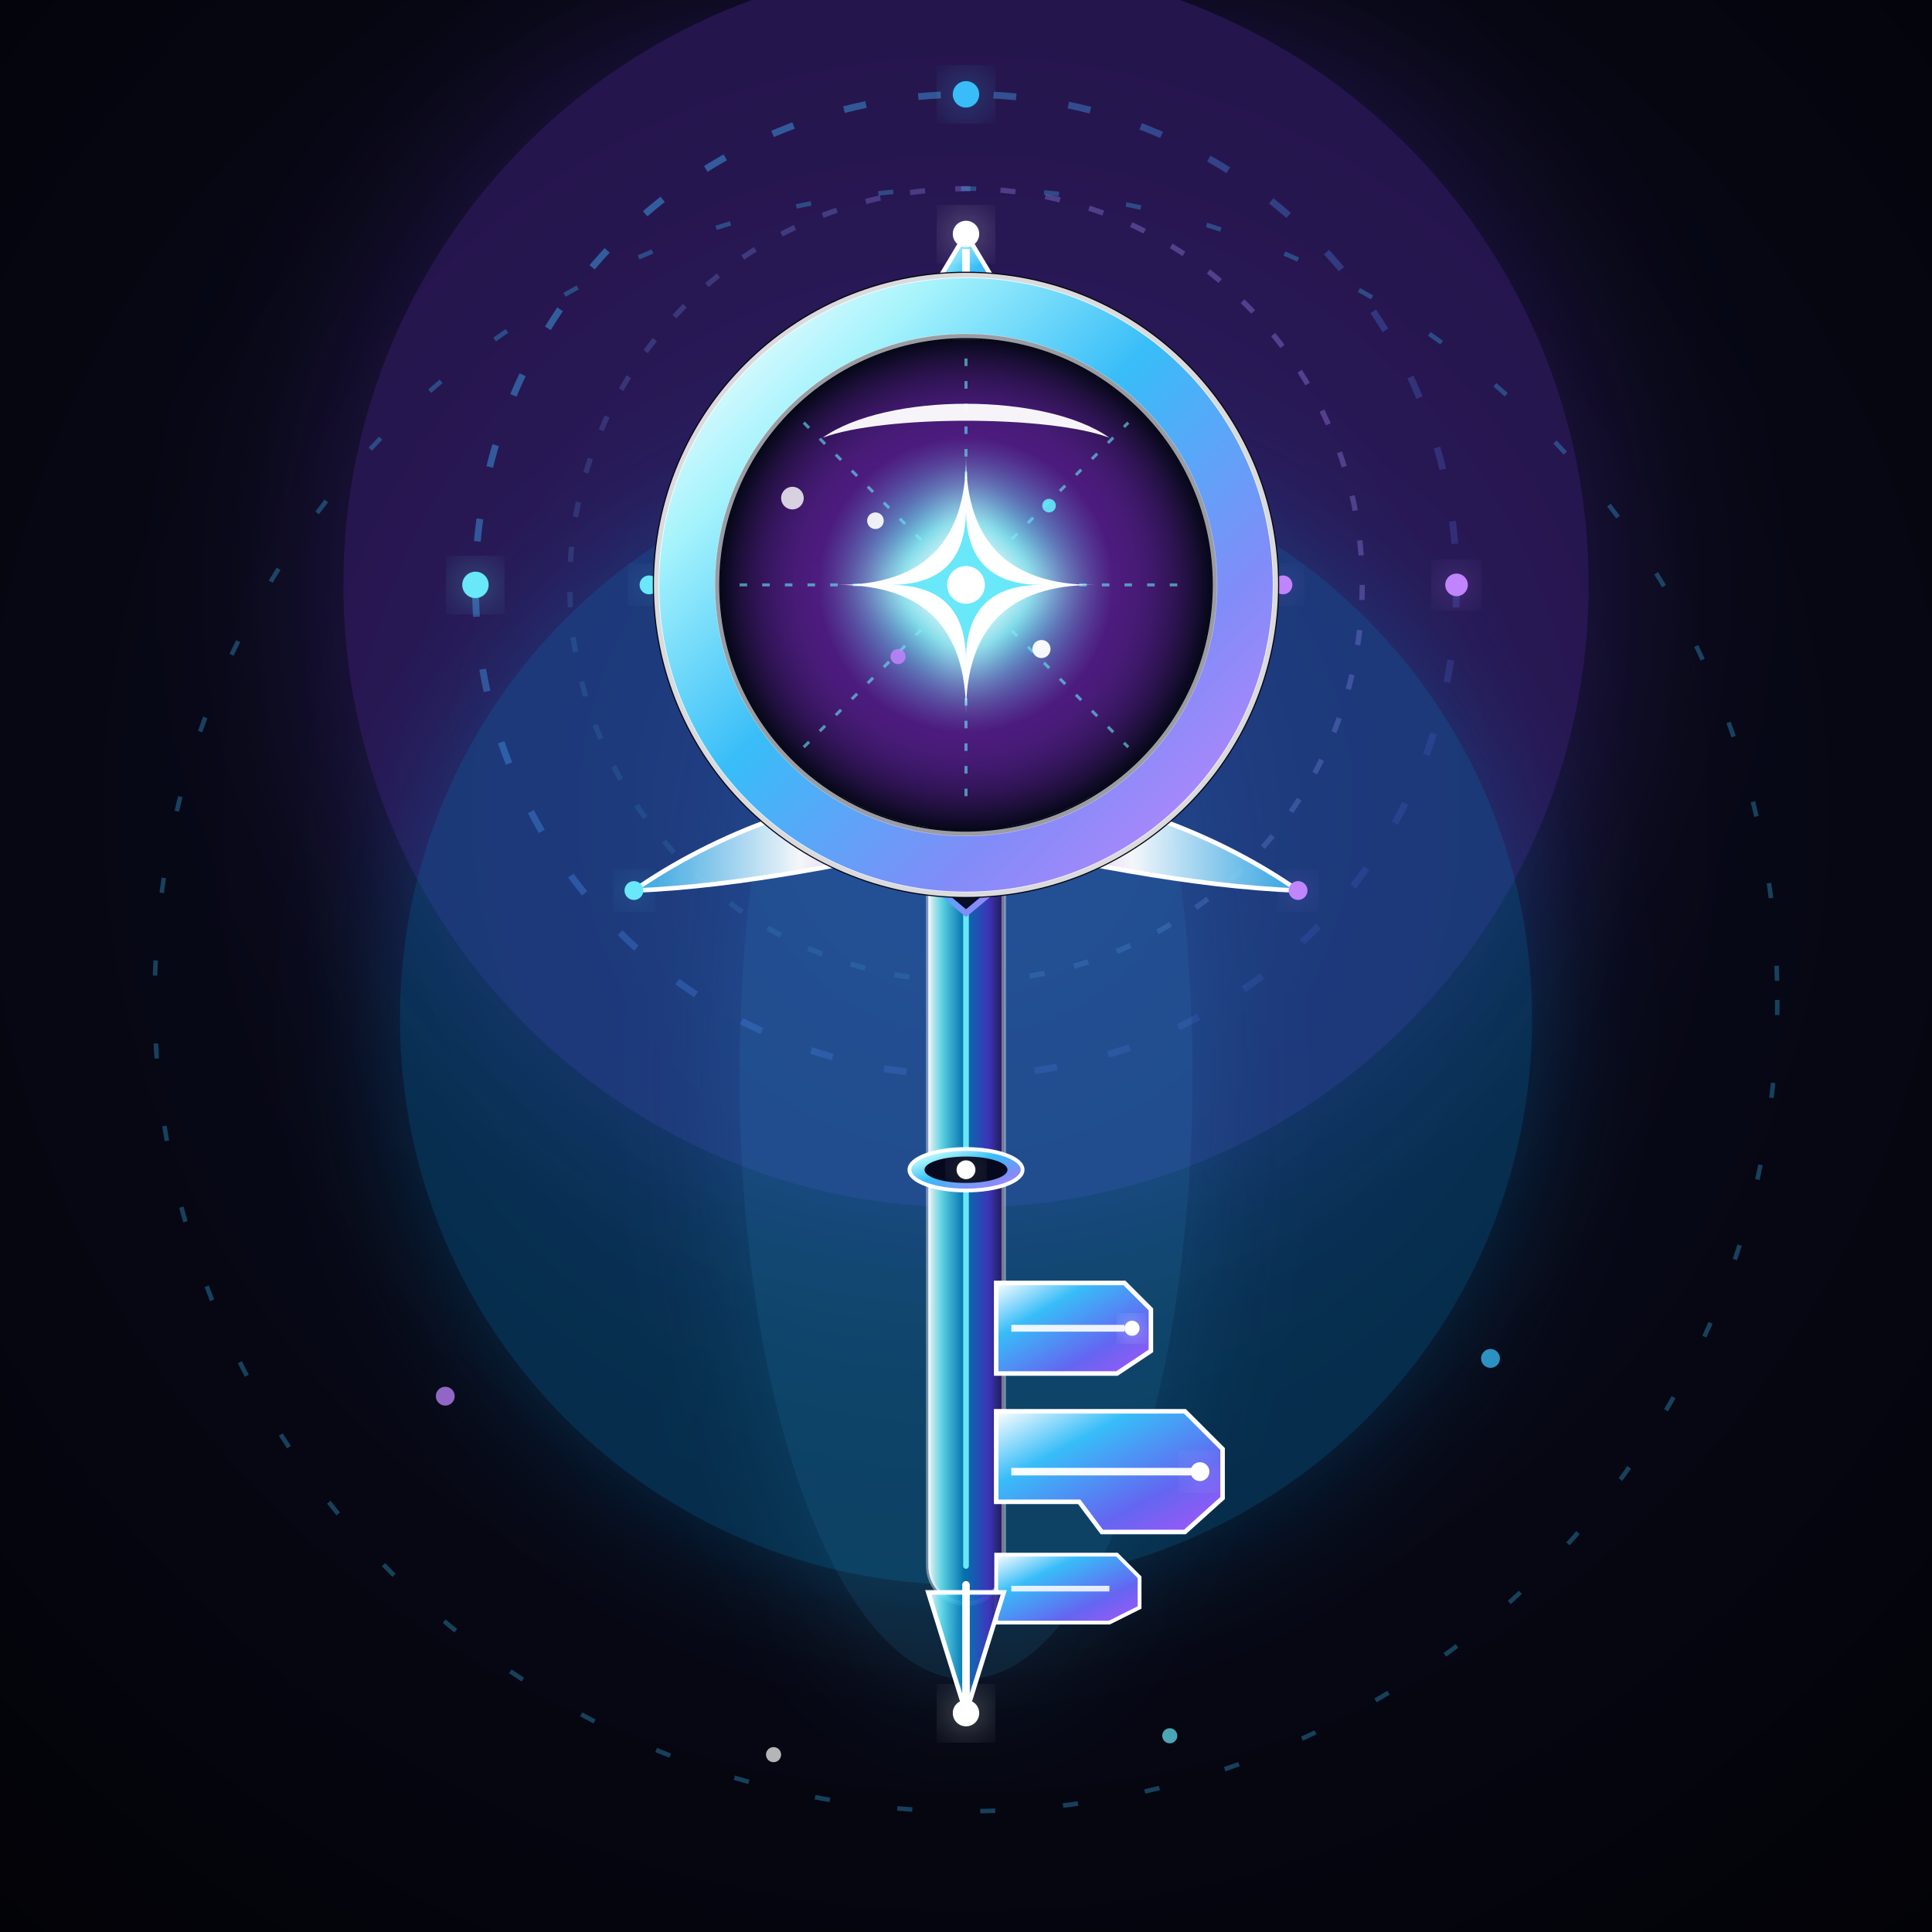
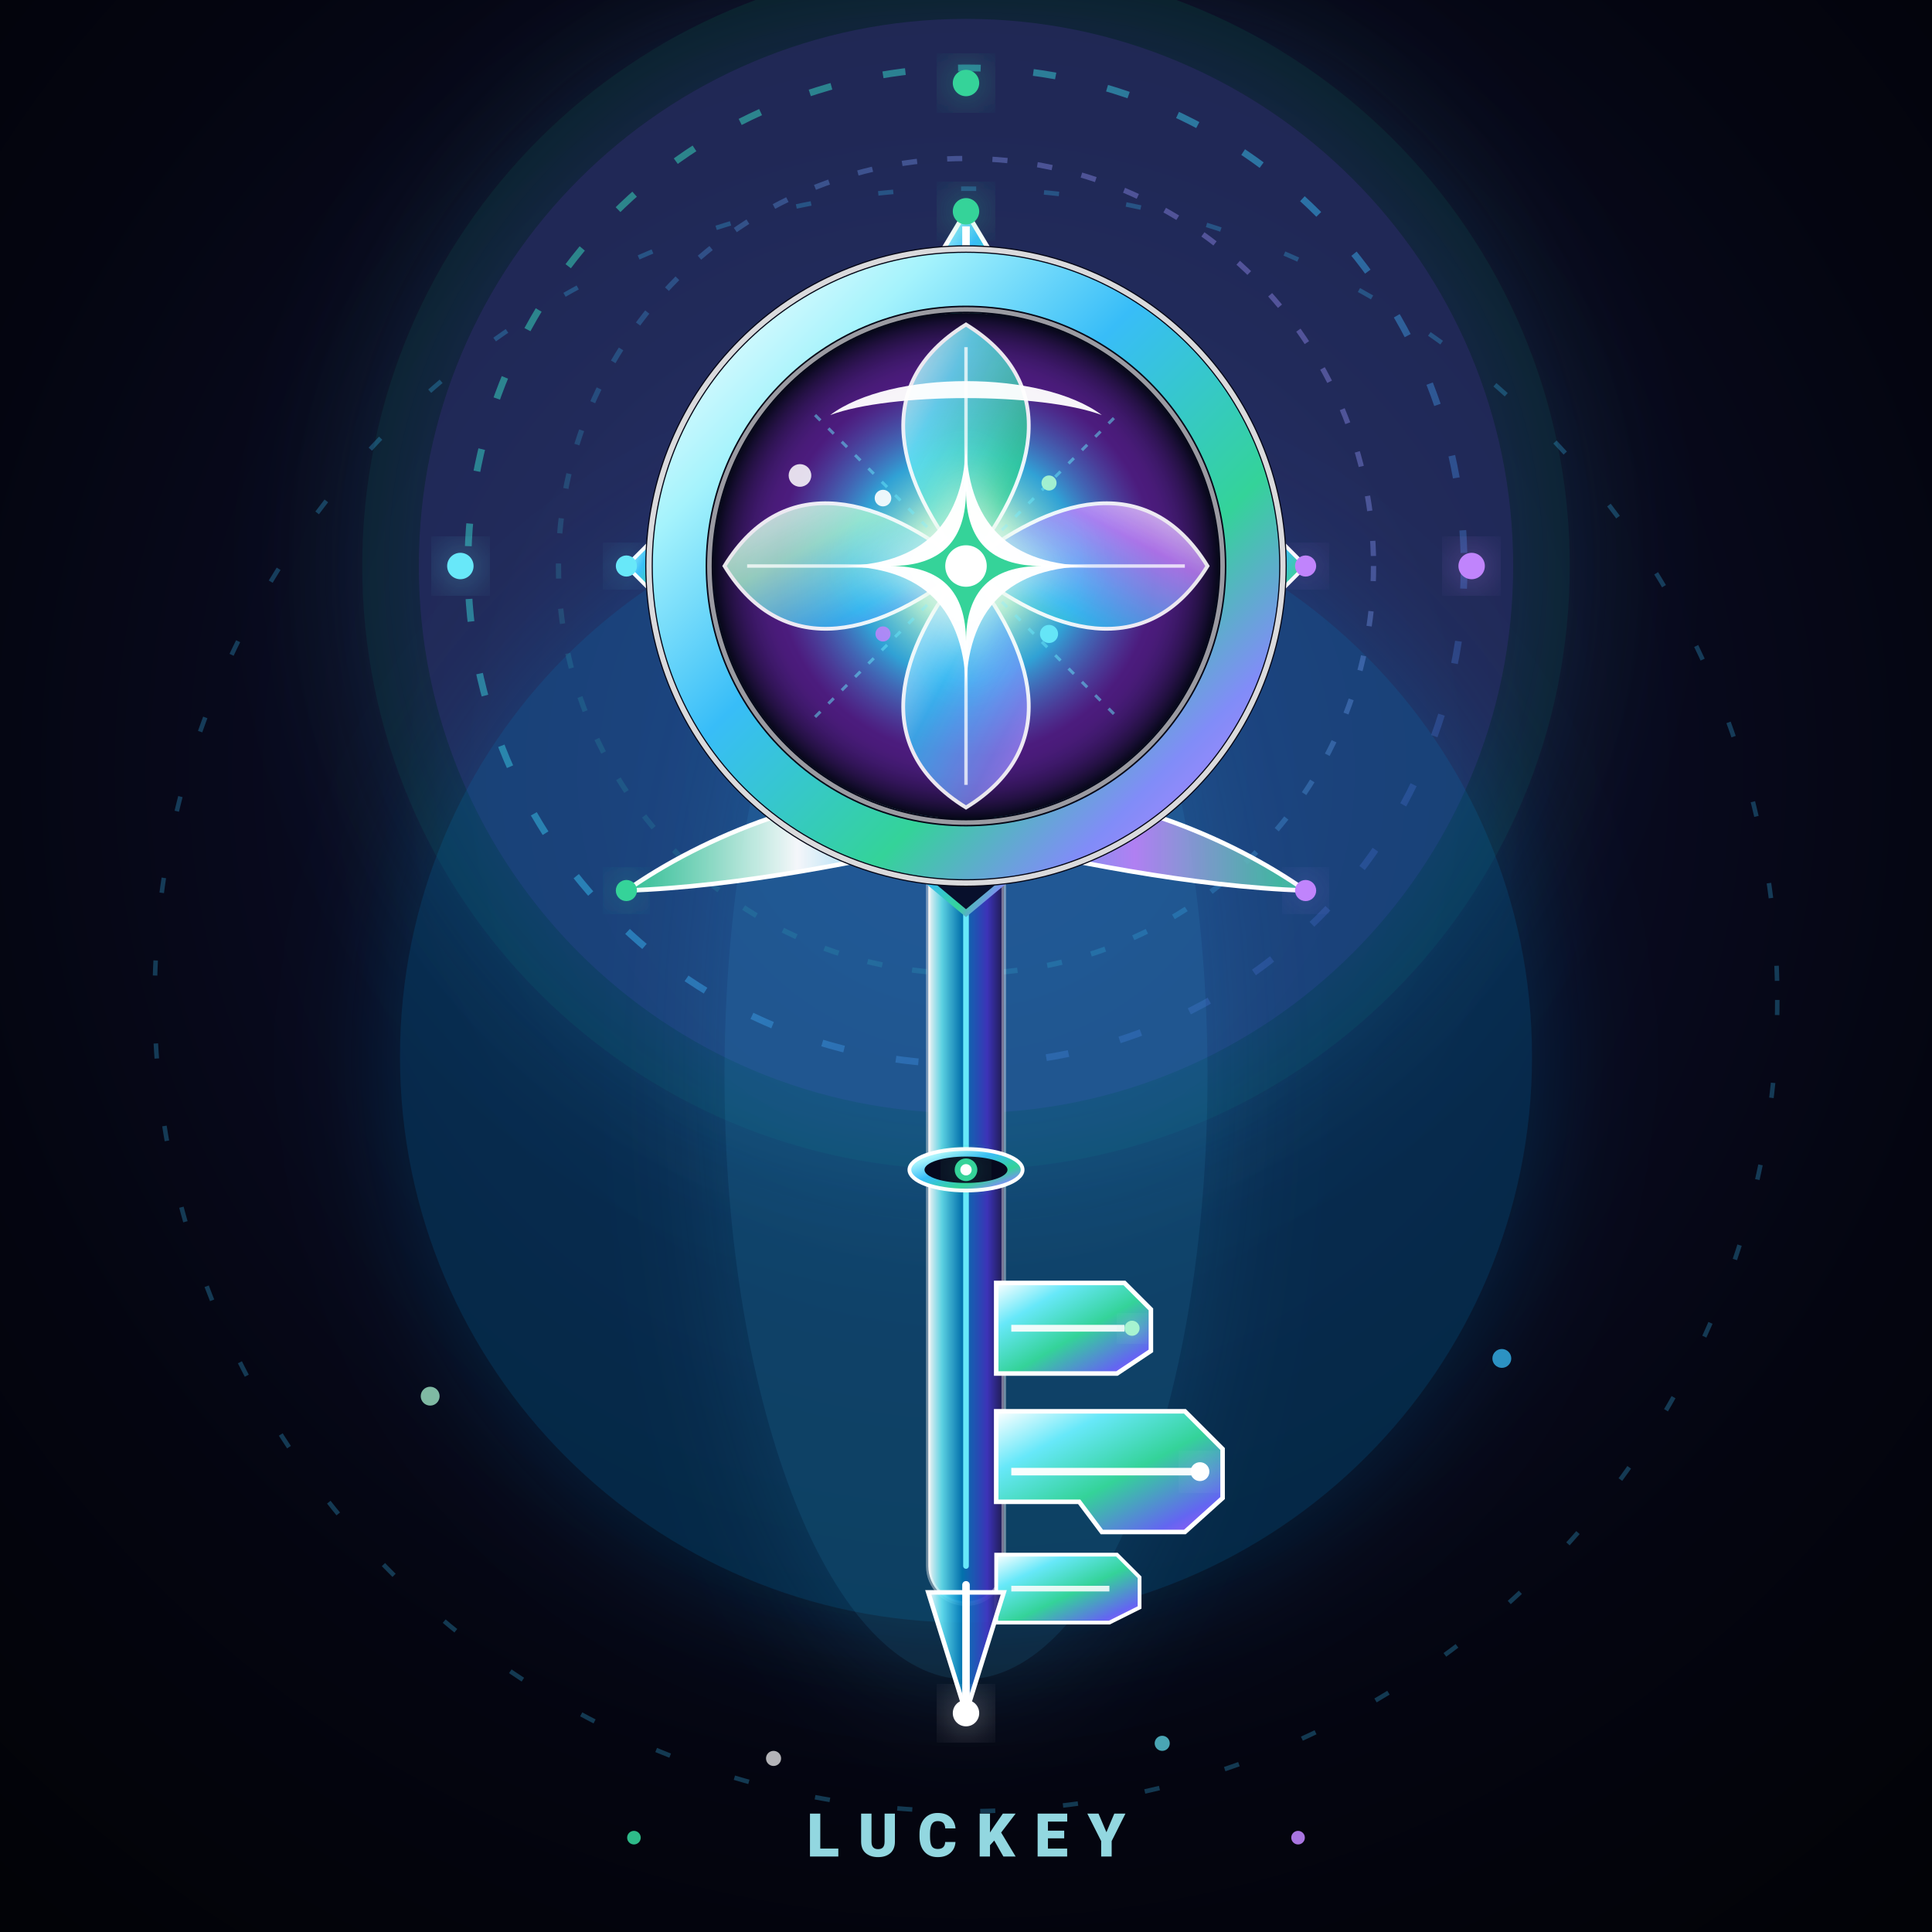
<svg xmlns="http://www.w3.org/2000/svg" width="512" height="512" viewBox="0 0 512 512" fill="none">
  <defs>
-     <radialGradient id="keyBg" cx="50%" cy="42%" r="78%">
-       <stop offset="0%" stop-color="#14183e" />
-       <stop offset="45%" stop-color="#080918" />
-       <stop offset="100%" stop-color="#020206" />
+     <radialGradient id="luckeyBg" cx="50%" cy="40%" r="76%">
+       <stop offset="0%" stop-color="#141846" />
+       <stop offset="35%" stop-color="#0a0c24" />
+       <stop offset="70%" stop-color="#040510" />
+       <stop offset="100%" stop-color="#020307" />
    </radialGradient>
    <filter id="cyanGlow" x="-40%" y="-40%" width="180%" height="180%">
      <feGaussianBlur stdDeviation="16" result="blur" />
      <feComposite in="SourceGraphic" in2="blur" operator="over" />
    </filter>
+     <filter id="emeraldGlow" x="-40%" y="-40%" width="180%" height="180%">
+       <feGaussianBlur stdDeviation="18" result="blur" />
+       <feComposite in="SourceGraphic" in2="blur" operator="over" />
+     </filter>
    <filter id="purpleGlow" x="-40%" y="-40%" width="180%" height="180%">
-       <feGaussianBlur stdDeviation="24" result="blur" />
+       <feGaussianBlur stdDeviation="22" result="blur" />
      <feComposite in="SourceGraphic" in2="blur" operator="over" />
    </filter>
    <filter id="starGlow" x="-60%" y="-60%" width="220%" height="220%">
      <feGaussianBlur stdDeviation="6" result="blur" />
      <feComposite in="SourceGraphic" in2="blur" operator="over" />
    </filter>
    <filter id="keyGlint" x="-50%" y="-50%" width="200%" height="200%">
-       <feGaussianBlur stdDeviation="3" result="blur" />
+       <feGaussianBlur stdDeviation="3.5" result="blur" />
      <feComposite in="SourceGraphic" in2="blur" operator="over" />
    </filter>
-     <linearGradient id="goldCyanBorder" x1="0%" y1="0%" x2="100%" y2="100%">
+     <linearGradient id="luckeyMetallic" x1="0%" y1="0%" x2="100%" y2="100%">
      <stop offset="0%" stop-color="#ffffff" />
      <stop offset="20%" stop-color="#a5f3fc" />
-       <stop offset="45%" stop-color="#38bdf8" />
-       <stop offset="75%" stop-color="#818cf8" />
+       <stop offset="42%" stop-color="#38bdf8" />
+       <stop offset="68%" stop-color="#34d399" />
+       <stop offset="85%" stop-color="#818cf8" />
      <stop offset="100%" stop-color="#c084fc" />
+     </linearGradient>
+     <linearGradient id="cloverGradTop" x1="0%" y1="0%" x2="100%" y2="100%">
+       <stop offset="0%" stop-color="#ffffff" stop-opacity="0.95" />
+       <stop offset="30%" stop-color="#67e8f9" stop-opacity="0.9" />
+       <stop offset="70%" stop-color="#34d399" stop-opacity="0.85" />
+       <stop offset="100%" stop-color="#10b981" stop-opacity="0.9" />
+     </linearGradient>
+     <linearGradient id="cloverGradLeft" x1="0%" y1="0%" x2="100%" y2="100%">
+       <stop offset="0%" stop-color="#ffffff" stop-opacity="0.95" />
+       <stop offset="35%" stop-color="#a7f3d0" stop-opacity="0.9" />
+       <stop offset="70%" stop-color="#38bdf8" stop-opacity="0.85" />
+       <stop offset="100%" stop-color="#6366f1" stop-opacity="0.9" />
+     </linearGradient>
+     <linearGradient id="cloverGradRight" x1="100%" y1="0%" x2="0%" y2="100%">
+       <stop offset="0%" stop-color="#ffffff" stop-opacity="0.95" />
+       <stop offset="30%" stop-color="#c084fc" stop-opacity="0.9" />
+       <stop offset="70%" stop-color="#38bdf8" stop-opacity="0.85" />
+       <stop offset="100%" stop-color="#34d399" stop-opacity="0.9" />
+     </linearGradient>
+     <linearGradient id="cloverGradBottom" x1="0%" y1="0%" x2="100%" y2="100%">
+       <stop offset="0%" stop-color="#ffffff" stop-opacity="0.95" />
+       <stop offset="40%" stop-color="#38bdf8" stop-opacity="0.9" />
+       <stop offset="75%" stop-color="#818cf8" stop-opacity="0.85" />
+       <stop offset="100%" stop-color="#c084fc" stop-opacity="0.9" />
    </linearGradient>
    <linearGradient id="crystalShaft" x1="0%" y1="0%" x2="100%" y2="0%">
      <stop offset="0%" stop-color="#ffffff" stop-opacity="0.95" />
      <stop offset="18%" stop-color="#67e8f9" stop-opacity="0.9" />
-       <stop offset="48%" stop-color="#0284c7" stop-opacity="0.85" />
-       <stop offset="80%" stop-color="#4338ca" stop-opacity="0.9" />
+       <stop offset="45%" stop-color="#0284c7" stop-opacity="0.85" />
+       <stop offset="78%" stop-color="#4338ca" stop-opacity="0.9" />
      <stop offset="100%" stop-color="#1e1b4b" stop-opacity="0.98" />
    </linearGradient>
    <linearGradient id="toothGrad" x1="0%" y1="0%" x2="100%" y2="100%">
      <stop offset="0%" stop-color="#ffffff" />
-       <stop offset="30%" stop-color="#38bdf8" />
-       <stop offset="70%" stop-color="#6366f1" />
+       <stop offset="25%" stop-color="#67e8f9" />
+       <stop offset="55%" stop-color="#34d399" />
+       <stop offset="85%" stop-color="#6366f1" />
      <stop offset="100%" stop-color="#a855f7" />
    </linearGradient>
    <linearGradient id="crossguardGrad" x1="0%" y1="0%" x2="100%" y2="0%">
-       <stop offset="0%" stop-color="#38bdf8" stop-opacity="0.8" />
+       <stop offset="0%" stop-color="#34d399" stop-opacity="0.85" />
      <stop offset="25%" stop-color="#ffffff" stop-opacity="0.95" />
-       <stop offset="50%" stop-color="#c084fc" stop-opacity="0.9" />
-       <stop offset="75%" stop-color="#ffffff" stop-opacity="0.95" />
-       <stop offset="100%" stop-color="#38bdf8" stop-opacity="0.8" />
+       <stop offset="50%" stop-color="#38bdf8" stop-opacity="0.9" />
+       <stop offset="75%" stop-color="#c084fc" stop-opacity="0.9" />
+       <stop offset="100%" stop-color="#34d399" stop-opacity="0.85" />
    </linearGradient>
    <radialGradient id="keyHeadCore" cx="50%" cy="50%" r="50%">
      <stop offset="0%" stop-color="#ffffff" stop-opacity="1" />
-       <stop offset="25%" stop-color="#67e8f9" stop-opacity="0.9" />
-       <stop offset="60%" stop-color="#9333ea" stop-opacity="0.5" />
+       <stop offset="22%" stop-color="#a7f3d0" stop-opacity="0.95" />
+       <stop offset="45%" stop-color="#38bdf8" stop-opacity="0.85" />
+       <stop offset="75%" stop-color="#9333ea" stop-opacity="0.5" />
      <stop offset="100%" stop-color="#060818" stop-opacity="0.95" />
    </radialGradient>
    <linearGradient id="ringCyan" x1="0%" y1="0%" x2="100%" y2="100%">
-       <stop offset="0%" stop-color="#38bdf8" stop-opacity="0.8" />
+       <stop offset="0%" stop-color="#34d399" stop-opacity="0.85" />
+       <stop offset="50%" stop-color="#38bdf8" stop-opacity="0.7" />
      <stop offset="100%" stop-color="#6366f1" stop-opacity="0.15" />
    </linearGradient>
    <linearGradient id="ringPurple" x1="100%" y1="0%" x2="0%" y2="100%">
-       <stop offset="0%" stop-color="#c084fc" stop-opacity="0.7" />
-       <stop offset="100%" stop-color="#38bdf8" stop-opacity="0.15" />
+       <stop offset="0%" stop-color="#c084fc" stop-opacity="0.75" />
+       <stop offset="60%" stop-color="#38bdf8" stop-opacity="0.4" />
+       <stop offset="100%" stop-color="#34d399" stop-opacity="0.15" />
    </linearGradient>
  </defs>
-   <rect width="512" height="512" fill="url(#keyBg)" />
-   <circle cx="256" cy="155" r="165" fill="#7c3aed" opacity="0.26" filter="url(#purpleGlow)" />
-   <circle cx="256" cy="270" r="150" fill="#0284c7" opacity="0.30" filter="url(#cyanGlow)" />
-   <circle cx="256" cy="155" r="130" fill="none" stroke="url(#ringCyan)" stroke-width="1.8" stroke-dasharray="6 14" opacity="0.65" />
-   <circle cx="256" cy="155" r="105" fill="none" stroke="url(#ringPurple)" stroke-width="1.4" stroke-dasharray="4 8" opacity="0.55" />
-   <circle cx="256" cy="265" r="215" fill="none" stroke="#38bdf8" stroke-width="1.2" stroke-dasharray="4 18" opacity="0.32" />
-   <circle cx="256" cy="25" r="3.5" fill="#38bdf8" filter="url(#starGlow)" />
-   <circle cx="386" cy="155" r="3" fill="#c084fc" filter="url(#starGlow)" />
-   <circle cx="126" cy="155" r="3.5" fill="#67e8f9" filter="url(#starGlow)" />
-   <circle cx="395" cy="360" r="2.5" fill="#38bdf8" opacity="0.75" />
-   <circle cx="118" cy="370" r="2.5" fill="#c084fc" opacity="0.75" />
-   <circle cx="205" cy="465" r="2" fill="#ffffff" opacity="0.7" />
-   <circle cx="310" cy="460" r="2" fill="#67e8f9" opacity="0.7" />
-   <g id="crystalKey">
-     <ellipse cx="256" cy="285" rx="60" ry="160" fill="#38bdf8" opacity="0.15" filter="url(#cyanGlow)" />
+   <rect width="512" height="512" fill="url(#luckeyBg)" />
+   <circle cx="256" cy="150" r="160" fill="#059669" opacity="0.18" filter="url(#emeraldGlow)" />
+   <circle cx="256" cy="150" r="145" fill="#7c3aed" opacity="0.22" filter="url(#purpleGlow)" />
+   <circle cx="256" cy="280" r="150" fill="#0284c7" opacity="0.26" filter="url(#cyanGlow)" />
+   <circle cx="256" cy="150" r="132" fill="none" stroke="url(#ringCyan)" stroke-width="1.8" stroke-dasharray="6 14" opacity="0.7" />
+   <circle cx="256" cy="150" r="108" fill="none" stroke="url(#ringPurple)" stroke-width="1.4" stroke-dasharray="4 8" opacity="0.6" />
+   <circle cx="256" cy="265" r="215" fill="none" stroke="#38bdf8" stroke-width="1.2" stroke-dasharray="4 18" opacity="0.28" />
+   <circle cx="256" cy="22" r="3.5" fill="#34d399" filter="url(#starGlow)" />
+   <circle cx="390" cy="150" r="3.5" fill="#c084fc" filter="url(#starGlow)" />
+   <circle cx="122" cy="150" r="3.5" fill="#67e8f9" filter="url(#starGlow)" />
+   <circle cx="398" cy="360" r="2.5" fill="#38bdf8" opacity="0.75" />
+   <circle cx="114" cy="370" r="2.5" fill="#a7f3d0" opacity="0.75" />
+   <circle cx="205" cy="466" r="2" fill="#ffffff" opacity="0.7" />
+   <circle cx="308" cy="462" r="2" fill="#67e8f9" opacity="0.7" />
+   <g id="luckeyGroup">
+     <ellipse cx="256" cy="285" rx="64" ry="160" fill="#38bdf8" opacity="0.16" filter="url(#cyanGlow)" />
    <rect x="246" y="215" width="20" height="210" rx="10" fill="#040614" />
    <rect x="246" y="215" width="20" height="210" rx="10" fill="url(#crystalShaft)" stroke="rgba(255, 255, 255, 0.4)" stroke-width="1.2" />
    <line x1="256" y1="220" x2="256" y2="415" stroke="#ffffff" stroke-width="3" stroke-linecap="round" opacity="0.95" filter="url(#keyGlint)" />
    <line x1="256" y1="220" x2="256" y2="415" stroke="#67e8f9" stroke-width="1.5" stroke-linecap="round" />
    <g transform="translate(256, 310)">
-       <ellipse cx="0" cy="0" rx="15" ry="5.5" fill="url(#goldCyanBorder)" stroke="#ffffff" stroke-width="1" />
+       <ellipse cx="0" cy="0" rx="15" ry="5.5" fill="url(#luckeyMetallic)" stroke="#ffffff" stroke-width="1" />
      <ellipse cx="0" cy="0" rx="11" ry="3.5" fill="#06091e" />
-       <circle cx="0" cy="0" r="2.5" fill="#ffffff" filter="url(#starGlow)" />
+       <circle cx="0" cy="0" r="3" fill="#34d399" filter="url(#starGlow)" />
+       <circle cx="0" cy="0" r="1.5" fill="#ffffff" />
    </g>
    <g id="keyTeeth">
      <path d="M 264 340 L 298 340 L 305 347 L 305 358 L 296 364 L 264 364 Z" fill="url(#toothGrad)" stroke="#ffffff" stroke-width="1.2" />
      <line x1="268" y1="352" x2="298" y2="352" stroke="#ffffff" stroke-width="1.8" opacity="0.9" />
-       <circle cx="300" cy="352" r="2" fill="#ffffff" filter="url(#keyGlint)" />
+       <circle cx="300" cy="352" r="2" fill="#a7f3d0" filter="url(#keyGlint)" />
      <path d="M 264 374 L 314 374 L 324 384 L 324 397 L 314 406 L 292 406 L 286 398 L 264 398 Z" fill="url(#toothGrad)" stroke="#ffffff" stroke-width="1.2" />
      <line x1="268" y1="390" x2="316" y2="390" stroke="#ffffff" stroke-width="2" opacity="0.95" />
      <circle cx="318" cy="390" r="2.5" fill="#ffffff" filter="url(#starGlow)" />
      <path d="M 264 412 L 296 412 L 302 418 L 302 426 L 294 430 L 264 430 Z" fill="url(#toothGrad)" stroke="#ffffff" stroke-width="1" />
      <line x1="268" y1="421" x2="294" y2="421" stroke="#ffffff" stroke-width="1.5" opacity="0.85" />
    </g>
    <g id="shaftTip">
      <path d="M 246 422 L 256 454 L 266 422 Z" fill="url(#crystalShaft)" stroke="#ffffff" stroke-width="1.2" />
      <line x1="256" y1="420" x2="256" y2="452" stroke="#ffffff" stroke-width="2" stroke-linecap="round" />
      <circle cx="256" cy="454" r="3.5" fill="#ffffff" filter="url(#starGlow)" />
    </g>
    <g id="crossguard">
-       <path d="M 256 208 C 220 208, 188 222, 168 236 C 196 235, 230 228, 256 222 C 282 228, 316 235, 344 236 C 324 222, 292 208, 256 208 Z" fill="url(#crossguardGrad)" stroke="#ffffff" stroke-width="1.2" />
-       <circle cx="168" cy="236" r="2.5" fill="#67e8f9" filter="url(#starGlow)" />
-       <circle cx="344" cy="236" r="2.5" fill="#c084fc" filter="url(#starGlow)" />
-       <path d="M 256 208 L 268 220 L 268 232 L 256 242 L 244 232 L 244 220 Z" fill="#080d28" stroke="url(#goldCyanBorder)" stroke-width="1.6" />
-       <circle cx="256" cy="225" r="4.5" fill="#38bdf8" filter="url(#keyGlint)" />
+       <path d="M 256 208 C 218 208, 186 222, 166 236 C 196 235, 230 228, 256 222 C 282 228, 316 235, 346 236 C 326 222, 294 208, 256 208 Z" fill="url(#crossguardGrad)" stroke="#ffffff" stroke-width="1.2" />
+       <circle cx="166" cy="236" r="2.8" fill="#34d399" filter="url(#starGlow)" />
+       <circle cx="346" cy="236" r="2.8" fill="#c084fc" filter="url(#starGlow)" />
+       <path d="M 256 208 L 268 220 L 268 232 L 256 242 L 244 232 L 244 220 Z" fill="#08102c" stroke="url(#luckeyMetallic)" stroke-width="1.6" />
+       <circle cx="256" cy="225" r="4.5" fill="#34d399" filter="url(#keyGlint)" />
      <circle cx="256" cy="225" r="2" fill="#ffffff" />
    </g>
    <g id="keyHead">
      <g id="headCrown">
-         <path d="M 256 62 L 268 82 L 256 94 L 244 82 Z" fill="url(#goldCyanBorder)" stroke="#ffffff" stroke-width="1.2" />
-         <circle cx="256" cy="62" r="3.5" fill="#ffffff" filter="url(#starGlow)" />
-         <line x1="256" y1="66" x2="256" y2="90" stroke="#ffffff" stroke-width="2" />
+         <path d="M 256 56 L 268 76 L 256 88 L 244 76 Z" fill="url(#luckeyMetallic)" stroke="#ffffff" stroke-width="1.2" />
+         <circle cx="256" cy="56" r="3.5" fill="#34d399" filter="url(#starGlow)" />
+         <line x1="256" y1="60" x2="256" y2="84" stroke="#ffffff" stroke-width="2" />
      </g>
-       <path d="M 172 155 L 184 143 L 184 167 Z" fill="url(#goldCyanBorder)" stroke="#ffffff" stroke-width="1" />
-       <path d="M 340 155 L 328 143 L 328 167 Z" fill="url(#goldCyanBorder)" stroke="#ffffff" stroke-width="1" />
-       <circle cx="172" cy="155" r="2.5" fill="#67e8f9" filter="url(#starGlow)" />
-       <circle cx="340" cy="155" r="2.5" fill="#c084fc" filter="url(#starGlow)" />
-       <circle cx="256" cy="155" r="74" fill="none" stroke="#040616" stroke-width="18" />
-       <circle cx="256" cy="155" r="74" fill="none" stroke="url(#goldCyanBorder)" stroke-width="15" />
-       <circle cx="256" cy="155" r="82" fill="none" stroke="#ffffff" stroke-width="1.4" opacity="0.85" />
-       <circle cx="256" cy="155" r="66" fill="none" stroke="rgba(255, 255, 255, 0.6)" stroke-width="1.2" />
-       <circle cx="256" cy="155" r="65" fill="#040510" />
-       <circle cx="256" cy="155" r="65" fill="url(#keyHeadCore)" />
-       <g stroke="#67e8f9" stroke-width="0.8" opacity="0.6">
-         <line x1="256" y1="95" x2="256" y2="215" stroke-dasharray="2 4" />
-         <line x1="196" y1="155" x2="316" y2="155" stroke-dasharray="2 4" />
-         <line x1="213" y1="112" x2="299" y2="198" stroke-dasharray="2 4" />
-         <line x1="213" y1="198" x2="299" y2="112" stroke-dasharray="2 4" />
+       <path d="M 166 150 L 178 138 L 178 162 Z" fill="url(#luckeyMetallic)" stroke="#ffffff" stroke-width="1" />
+       <path d="M 346 150 L 334 138 L 334 162 Z" fill="url(#luckeyMetallic)" stroke="#ffffff" stroke-width="1" />
+       <circle cx="166" cy="150" r="2.8" fill="#67e8f9" filter="url(#starGlow)" />
+       <circle cx="346" cy="150" r="2.8" fill="#c084fc" filter="url(#starGlow)" />
+       <circle cx="256" cy="150" r="76" fill="none" stroke="#040616" stroke-width="18" />
+       <circle cx="256" cy="150" r="76" fill="none" stroke="url(#luckeyMetallic)" stroke-width="14" />
+       <circle cx="256" cy="150" r="84" fill="none" stroke="#ffffff" stroke-width="1.4" opacity="0.85" />
+       <circle cx="256" cy="150" r="68" fill="none" stroke="rgba(255, 255, 255, 0.6)" stroke-width="1.2" />
+       <circle cx="256" cy="150" r="67" fill="#040510" />
+       <circle cx="256" cy="150" r="67" fill="url(#keyHeadCore)" />
+       <path d="M 256 150 C 238 128, 230 102, 256 86 C 282 102, 274 128, 256 150 Z" fill="url(#cloverGradTop)" stroke="#ffffff" stroke-width="1" opacity="0.9" />
+       <path d="M 256 150 C 238 172, 230 198, 256 214 C 282 198, 274 172, 256 150 Z" fill="url(#cloverGradBottom)" stroke="#ffffff" stroke-width="1" opacity="0.9" />
+       <path d="M 256 150 C 234 132, 208 124, 192 150 C 208 176, 234 168, 256 150 Z" fill="url(#cloverGradLeft)" stroke="#ffffff" stroke-width="1" opacity="0.9" />
+       <path d="M 256 150 C 278 132, 304 124, 320 150 C 304 176, 278 168, 256 150 Z" fill="url(#cloverGradRight)" stroke="#ffffff" stroke-width="1" opacity="0.9" />
+       <g stroke="#ffffff" stroke-width="0.9" opacity="0.75">
+         <line x1="256" y1="92" x2="256" y2="208" />
+         <line x1="198" y1="150" x2="314" y2="150" />
      </g>
-       <g transform="translate(256, 155)" filter="url(#starGlow)">
+       <g stroke="#67e8f9" stroke-width="0.8" opacity="0.5">
+         <line x1="216" y1="110" x2="296" y2="190" stroke-dasharray="2 3" />
+         <line x1="216" y1="190" x2="296" y2="110" stroke-dasharray="2 3" />
+       </g>
+       <g transform="translate(256, 150)" filter="url(#starGlow)">
        <path d="M 0,-34 Q 0,0 34,0 Q 0,0 0,34 Q 0,0 -34,0 Q 0,0 0,-34 Z" fill="#ffffff" opacity="0.98" />
-         <path d="M 0,-20 Q 0,0 20,0 Q 0,0 0,20 Q 0,0 -20,0 Q 0,0 0,-20 Z" fill="#67e8f9" />
-         <circle cx="0" cy="0" r="5" fill="#ffffff" />
+         <path d="M 0,-20 Q 0,0 20,0 Q 0,0 0,20 Q 0,0 -20,0 Q 0,0 0,-20 Z" fill="#34d399" />
+         <circle cx="0" cy="0" r="5.5" fill="#ffffff" />
      </g>
-       <circle cx="232" cy="138" r="2.2" fill="#ffffff" opacity="0.9" />
-       <circle cx="278" cy="134" r="1.8" fill="#67e8f9" opacity="0.9" />
-       <circle cx="238" cy="174" r="2" fill="#c084fc" opacity="0.85" />
-       <circle cx="276" cy="172" r="2.4" fill="#ffffff" opacity="0.95" />
-       <path d="M 218 116 C 235 104, 277 104, 294 116 C 278 110, 234 110, 218 116 Z" fill="#ffffff" opacity="0.95" />
-       <circle cx="210" cy="132" r="3" fill="#ffffff" opacity="0.8" />
+       <circle cx="234" cy="132" r="2.2" fill="#ffffff" opacity="0.9" />
+       <circle cx="278" cy="128" r="2" fill="#a7f3d0" opacity="0.95" />
+       <circle cx="234" cy="168" r="2" fill="#c084fc" opacity="0.85" />
+       <circle cx="278" cy="168" r="2.4" fill="#67e8f9" opacity="0.95" />
+       <path d="M 220 110 C 236 98, 276 98, 292 110 C 276 104, 236 104, 220 110 Z" fill="#ffffff" opacity="0.95" />
+       <circle cx="212" cy="126" r="3" fill="#ffffff" opacity="0.85" />
+     </g>
+     <g id="luckeyLabel" opacity="0.88">
+       <text x="256" y="492" text-anchor="middle" font-family="-apple-system, BlinkMacSystemFont, 'Segoe UI', Roboto, sans-serif" font-weight="900" font-size="16" letter-spacing="0.32em" fill="#a5f3fc">
+         LUCKEY
+       </text>
+       <circle cx="168" cy="487" r="1.8" fill="#34d399" />
+       <circle cx="344" cy="487" r="1.8" fill="#c084fc" />
    </g>
  </g>
</svg>
